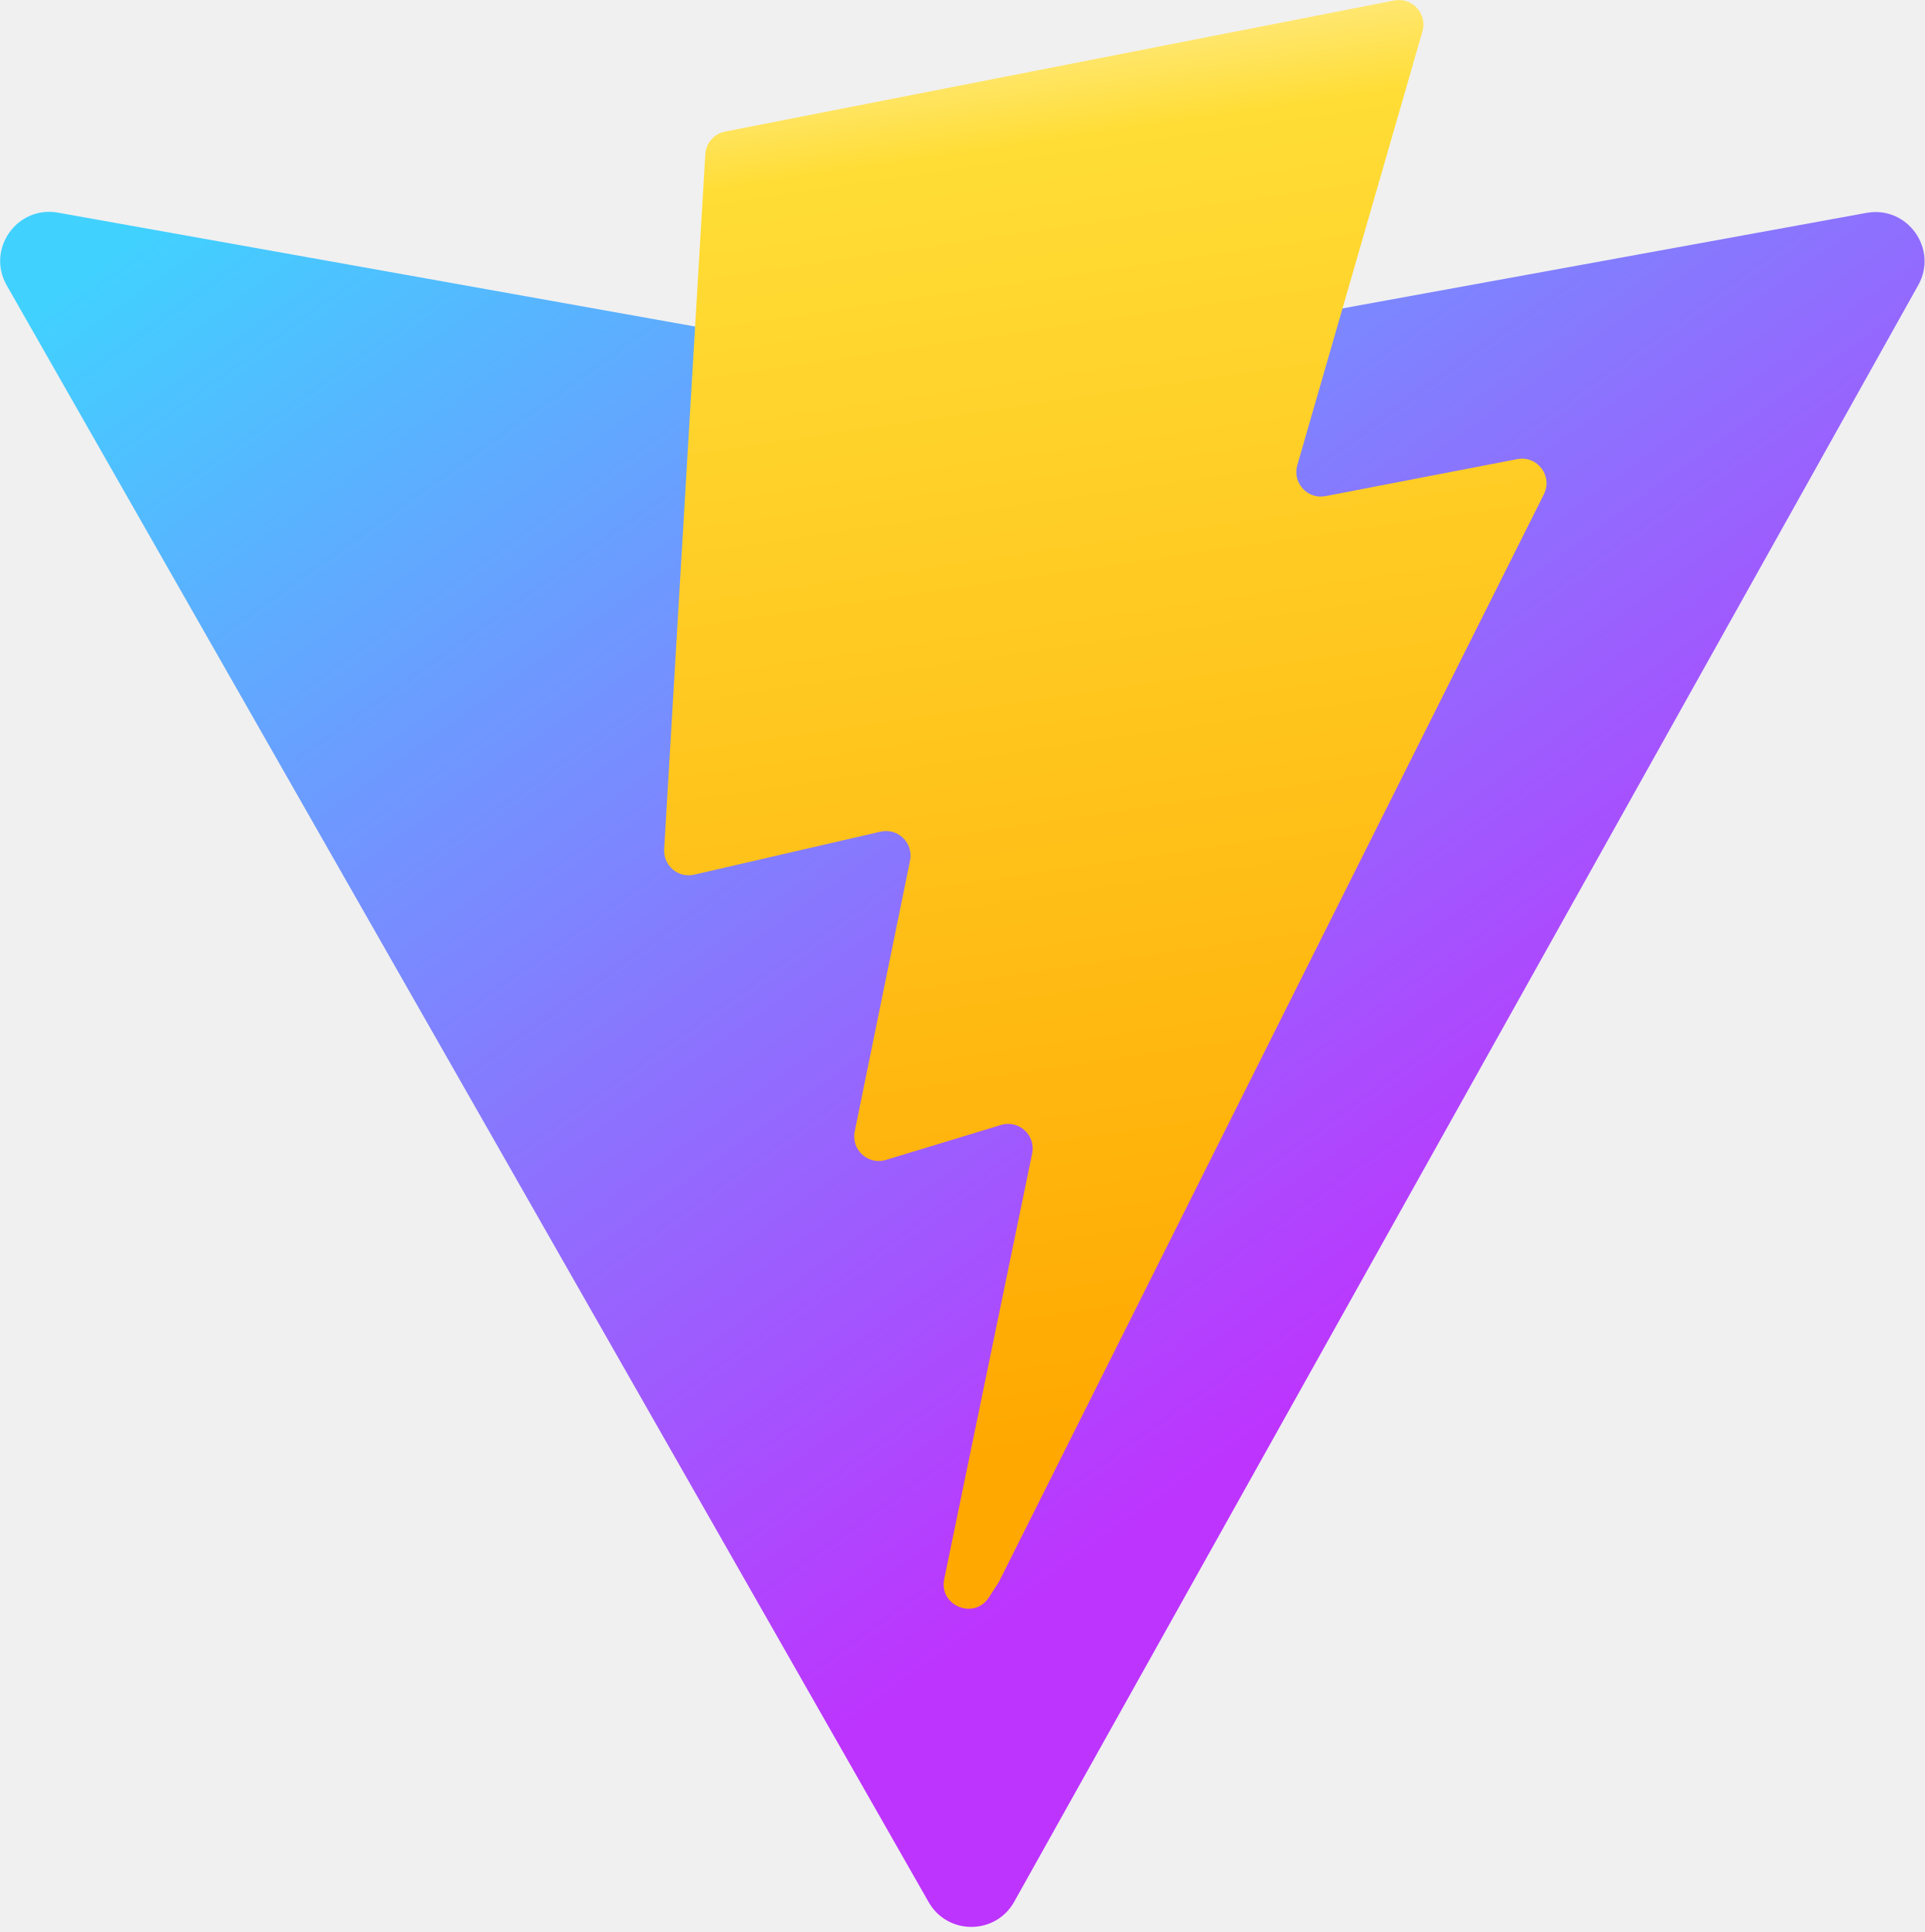
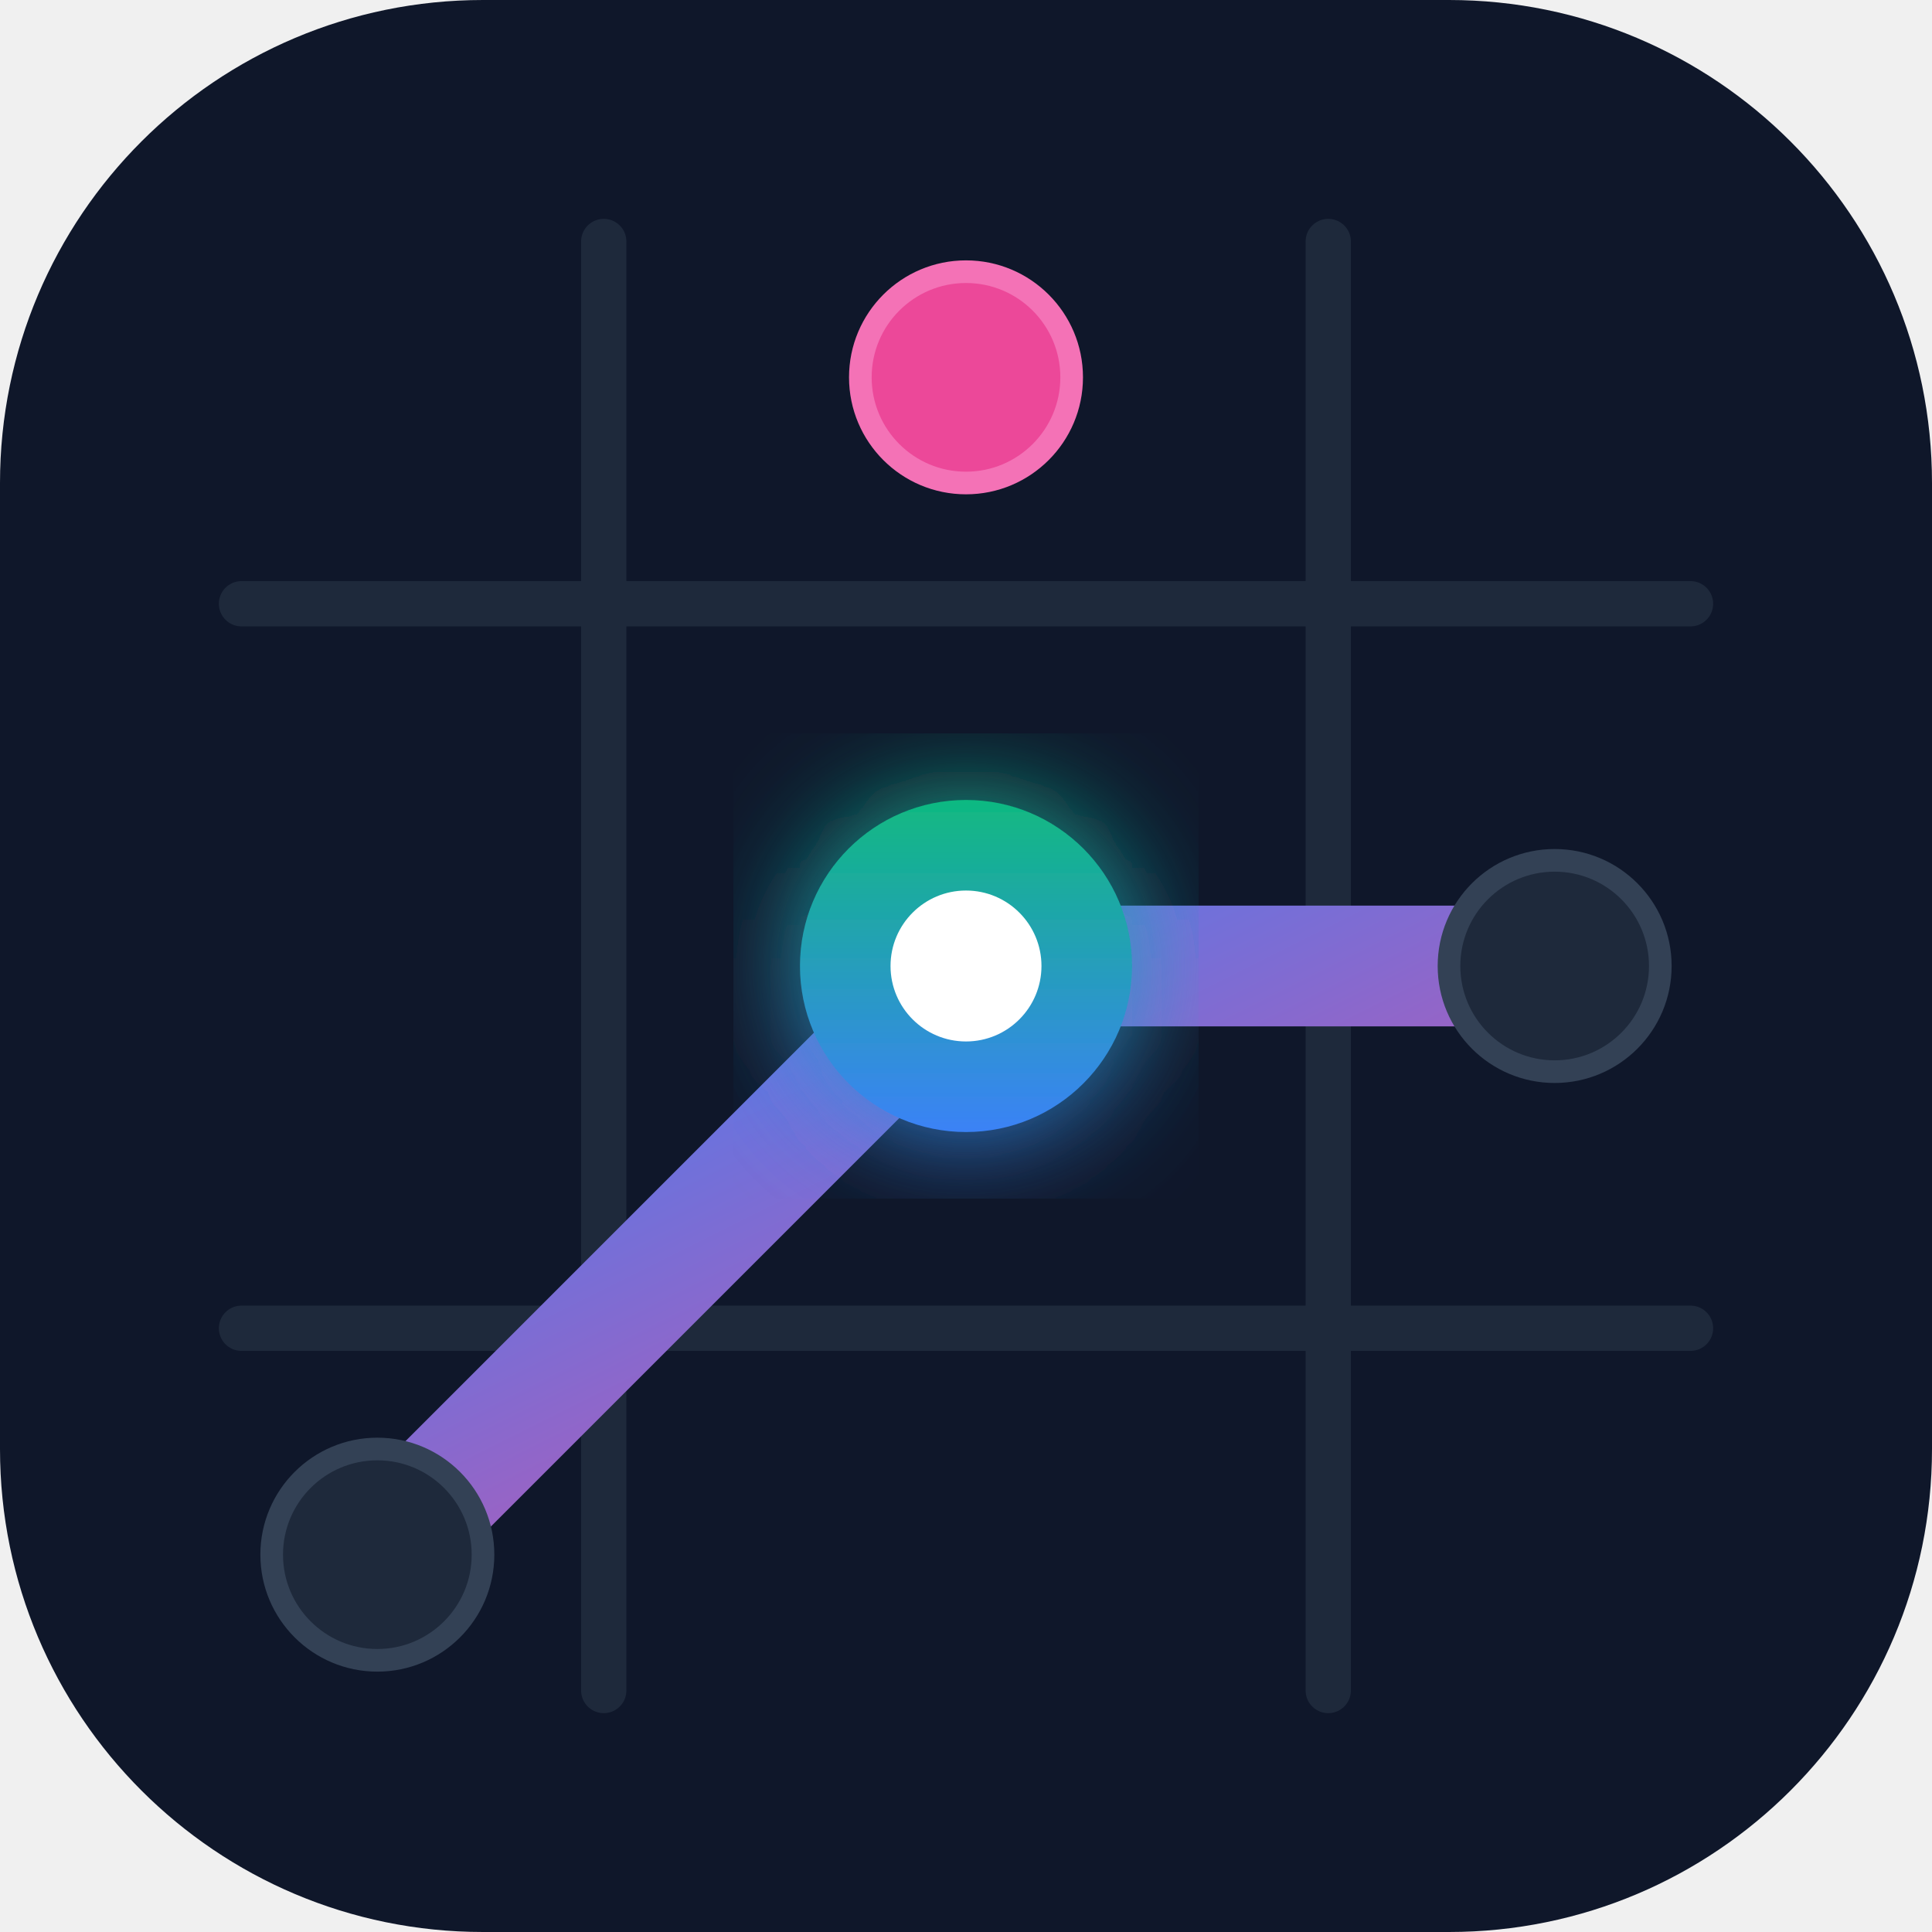
- <svg xmlns="http://www.w3.org/2000/svg" aria-hidden="true" role="img" class="iconify iconify--logos" width="31.88" height="32" preserveAspectRatio="xMidYMid meet" viewBox="0 0 256 257">
+ <svg xmlns="http://www.w3.org/2000/svg" viewBox="0 0 512 512" width="100%" height="100%">
  <defs>
-     <linearGradient id="IconifyId1813088fe1fbc01fb466" x1="-.828%" x2="57.636%" y1="7.652%" y2="78.411%">
-       <stop offset="0%" stop-color="#41D1FF" />
-       <stop offset="100%" stop-color="#BD34FE" />
+     <linearGradient id="grid-grad" x1="0%" y1="0%" x2="100%" y2="100%">
+       <stop offset="0%" stop-color="#3b82f6" />
+       <stop offset="100%" stop-color="#ec4899" />
    </linearGradient>
-     <linearGradient id="IconifyId1813088fe1fbc01fb467" x1="43.376%" x2="50.316%" y1="2.242%" y2="89.03%">
-       <stop offset="0%" stop-color="#FFEA83" />
-       <stop offset="8.333%" stop-color="#FFDD35" />
-       <stop offset="100%" stop-color="#FFA800" />
+     <linearGradient id="node-grad" x1="0%" y1="0%" x2="0%" y2="100%">
+       <stop offset="0%" stop-color="#10b981" />
+       <stop offset="100%" stop-color="#3b82f6" />
    </linearGradient>
+     <filter id="glow" x="-20%" y="-20%" width="140%" height="140%">
+       <feGaussianBlur stdDeviation="16" result="blur" />
+       <feComposite in="SourceGraphic" in2="blur" operator="over" />
+     </filter>
  </defs>
-   <path fill="url(#IconifyId1813088fe1fbc01fb466)" d="M255.153 37.938L134.897 252.976c-2.483 4.44-8.862 4.466-11.382.048L.875 37.958c-2.746-4.814 1.371-10.646 6.827-9.67l120.385 21.517a6.537 6.537 0 0 0 2.322-.004l117.867-21.483c5.438-.991 9.574 4.796 6.877 9.62Z" />
-   <path fill="url(#IconifyId1813088fe1fbc01fb467)" d="M185.432.063L96.44 17.501a3.268 3.268 0 0 0-2.634 3.014l-5.474 92.456a3.268 3.268 0 0 0 3.997 3.378l24.777-5.718c2.318-.535 4.413 1.507 3.936 3.838l-7.361 36.047c-.495 2.426 1.782 4.5 4.151 3.78l15.304-4.649c2.372-.72 4.652 1.36 4.15 3.788l-11.698 56.621c-.732 3.542 3.979 5.473 5.943 2.437l1.313-2.028l72.516-144.72c1.215-2.423-.88-5.186-3.54-4.672l-25.505 4.922c-2.396.462-4.435-1.77-3.759-4.114l16.646-57.705c.677-2.35-1.37-4.583-3.769-4.113Z" />
+   <rect width="512" height="512" rx="128" fill="#0f172a" />
+   <path d="M160 64 v384 M352 64 v384 M64 160 h384 M64 352 h384" stroke="#1e293b" stroke-width="12" stroke-linecap="round" />
+   <path d="M100 412 L256 256 L412 256" fill="none" stroke="url(#grid-grad)" stroke-width="32" stroke-linejoin="round" stroke-linecap="round" />
+   <circle cx="100" cy="412" r="28" fill="#1e293b" stroke="#334155" stroke-width="6" />
+   <circle cx="256" cy="256" r="44" fill="url(#node-grad)" filter="url(#glow)" />
+   <circle cx="256" cy="256" r="20" fill="#ffffff" />
+   <circle cx="412" cy="256" r="28" fill="#1e293b" stroke="#334155" stroke-width="6" />
+   <circle cx="256" cy="100" r="28" fill="#ec4899" stroke="#f472b6" stroke-width="6" />
+   <path d="M256 256 V100" fill="none" stroke="url(#grid-grad)" stroke-dasharray="10, 10" stroke-width="16" />
</svg>
